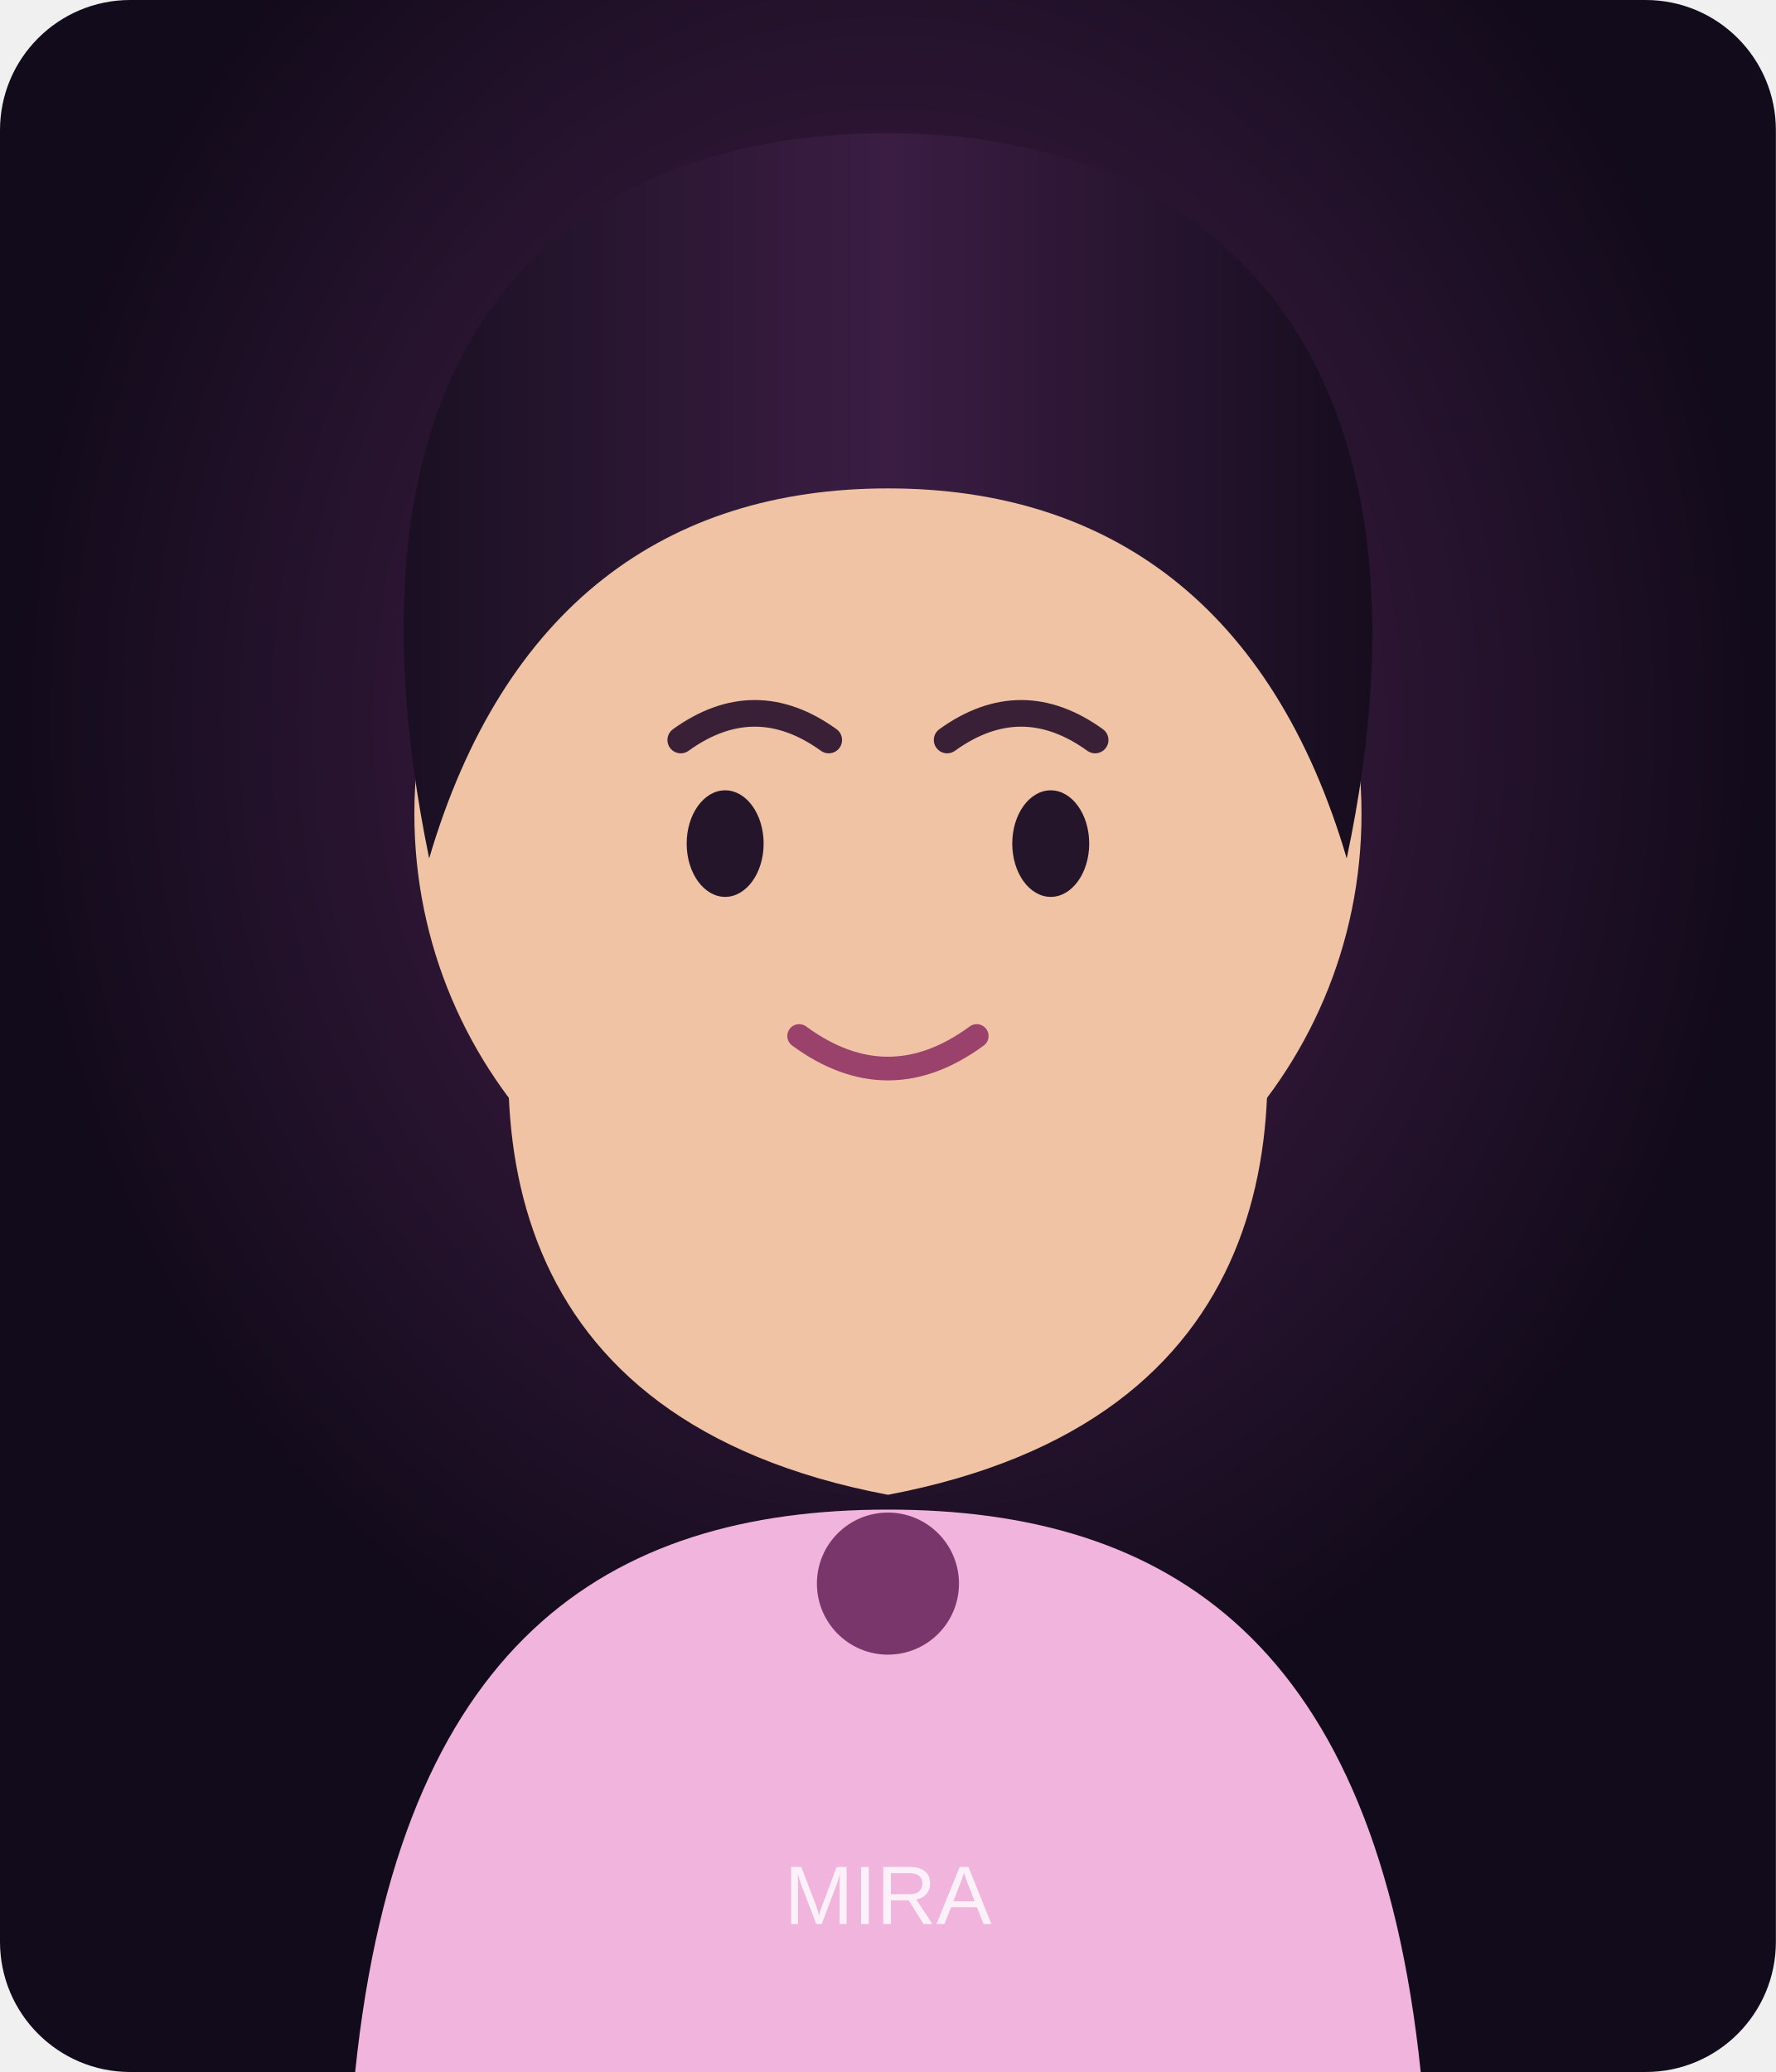
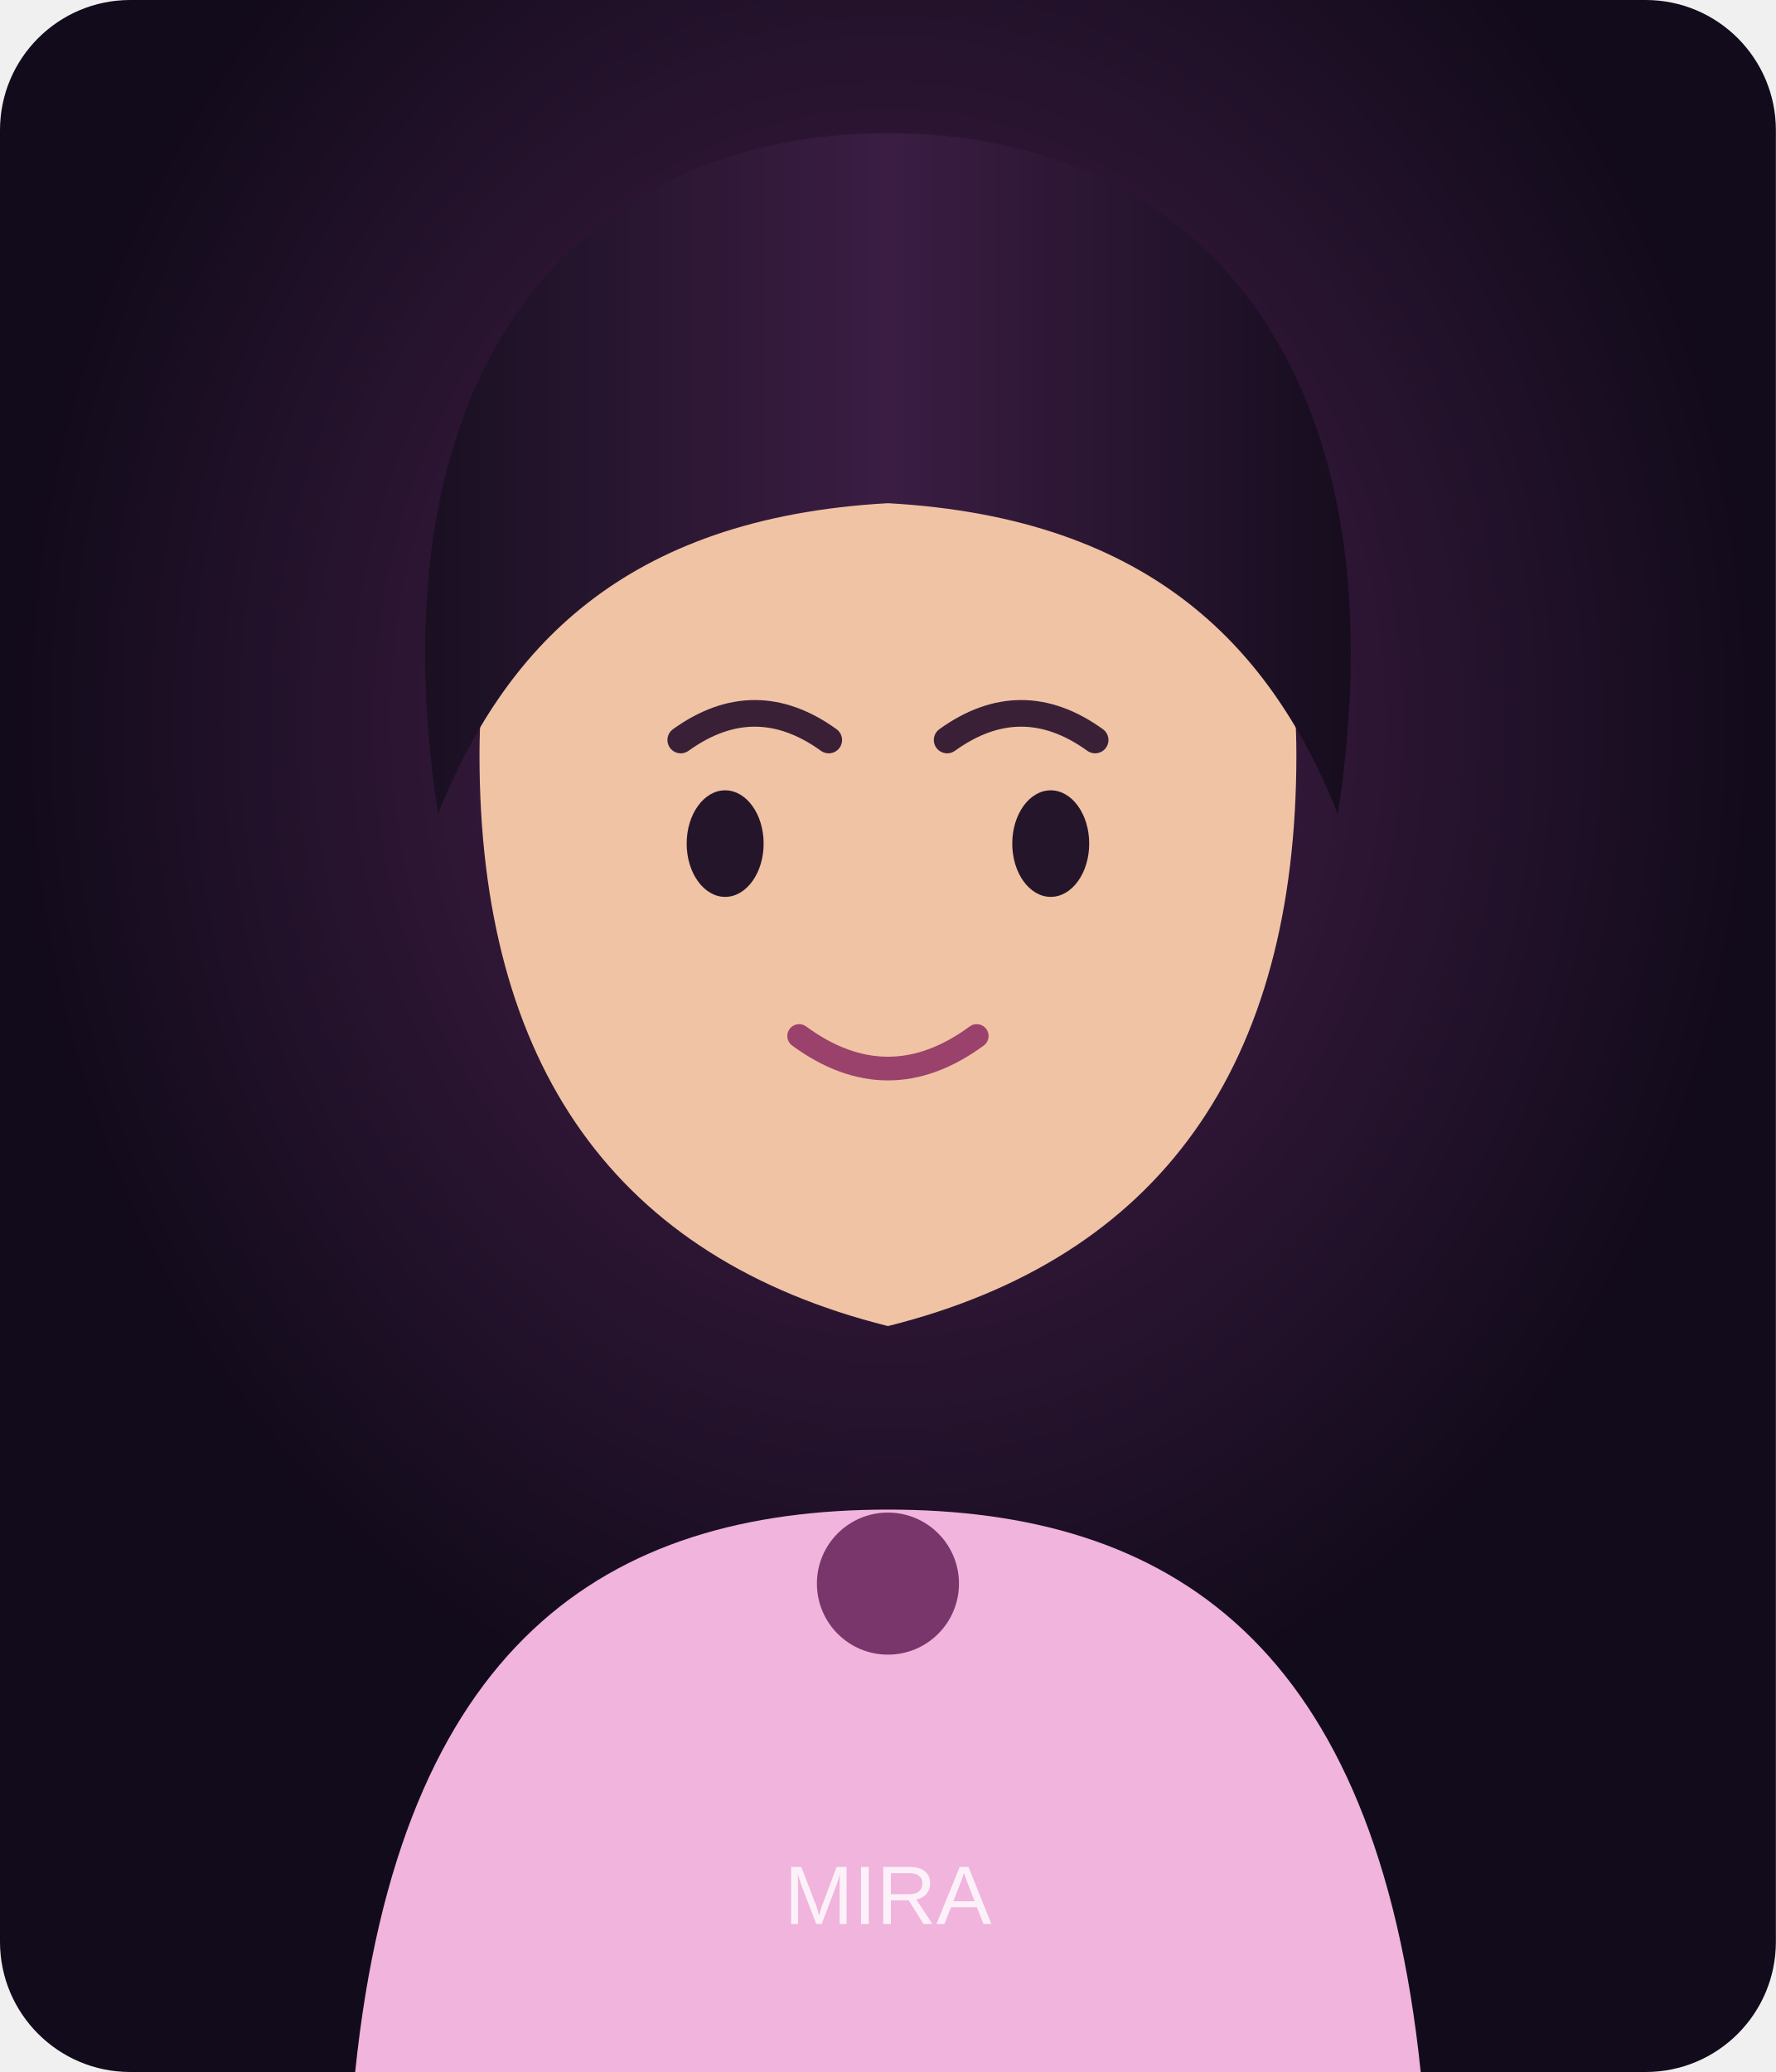
<svg xmlns="http://www.w3.org/2000/svg" viewBox="0 0 600 700">
  <defs>
    <radialGradient id="g" cx="50%" cy="35%">
      <stop offset="0" stop-color="#4b214f" />
      <stop offset="1" stop-color="#120b1b" />
    </radialGradient>
    <linearGradient id="h" x1="0" x2="1">
      <stop stop-color="#1a1022" />
      <stop offset=".5" stop-color="#3b1d43" />
      <stop offset="1" stop-color="#160d1e" />
    </linearGradient>
  </defs>
  <rect width="600" height="700" rx="44" fill="url(#g)" />
-   <circle cx="300" cy="275" r="160" fill="#f0c3a4" />
-   <path d="M145 290C110 120 185 45 300 45s190 80 155 245c-25-85-80-125-155-125s-130 40-155 125z" fill="url(#h)" />
-   <path d="M180 300c-20 80-12 180 120 205 132-25 140-125 120-205-35 45-70 60-120 60s-85-15-120-60z" fill="#f0c3a4" />
+   <path d="M162 255C162 165 215 105 300 105C385 105 438 165 438 255C438 360 392 425 300 448C208 425 162 360 162 255Z" fill="#f0c3a4" />
+   <path d="M148 275C125 125 195 45 300 45C405 45 475 125 452 275C430 220 390 175 300 170C210 175 170 220 148 275Z" fill="url(#h)" />
  <ellipse cx="245" cy="285" rx="13" ry="18" fill="#25152b" />
  <ellipse cx="355" cy="285" rx="13" ry="18" fill="#25152b" />
  <path d="M230 250q25-18 50 0M320 250q25-18 50 0" fill="none" stroke="#3a2037" stroke-width="9" stroke-linecap="round" />
  <path d="M270 350q30 22 60 0" fill="none" stroke="#9a426b" stroke-width="8" stroke-linecap="round" />
  <path d="M120 700c15-145 85-190 180-190s165 45 180 190" fill="#f0b4dd" />
  <circle cx="300" cy="535" r="24" fill="#5b174e" opacity=".8" />
  <text x="300" y="650" text-anchor="middle" font-family="Arial,sans-serif" font-size="28" fill="#fff" opacity=".82">MIRA</text>
</svg>
